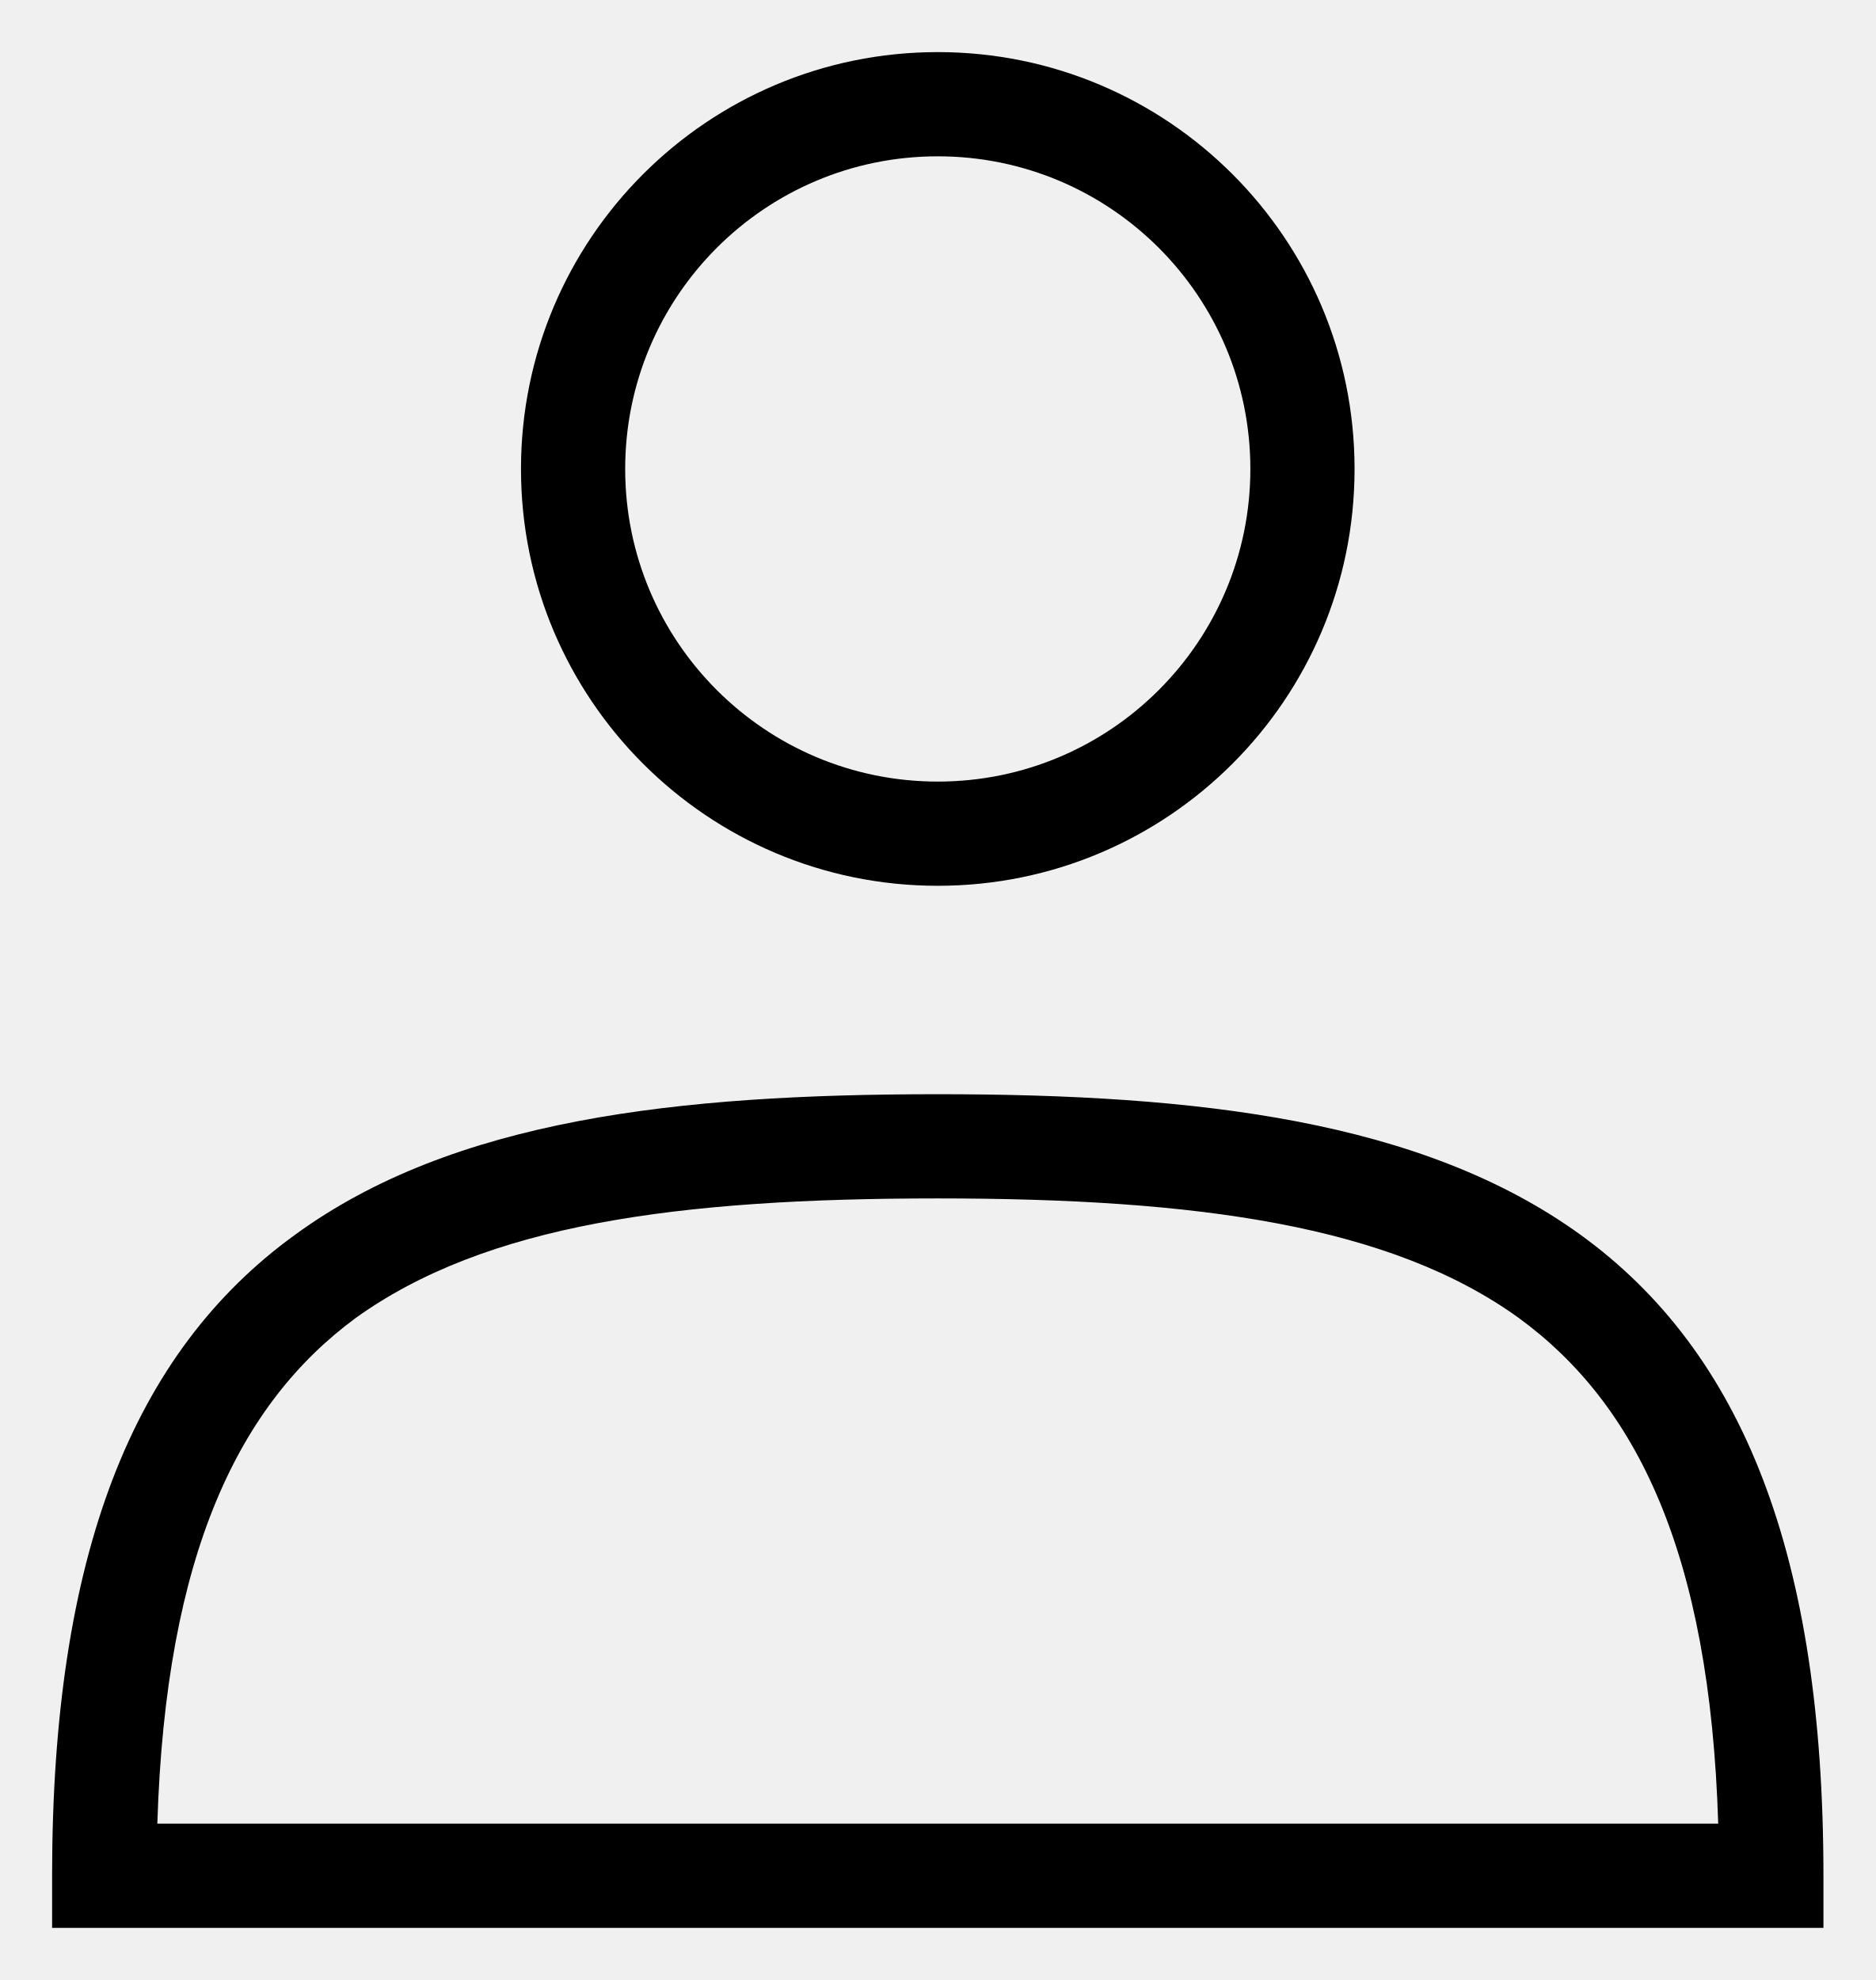
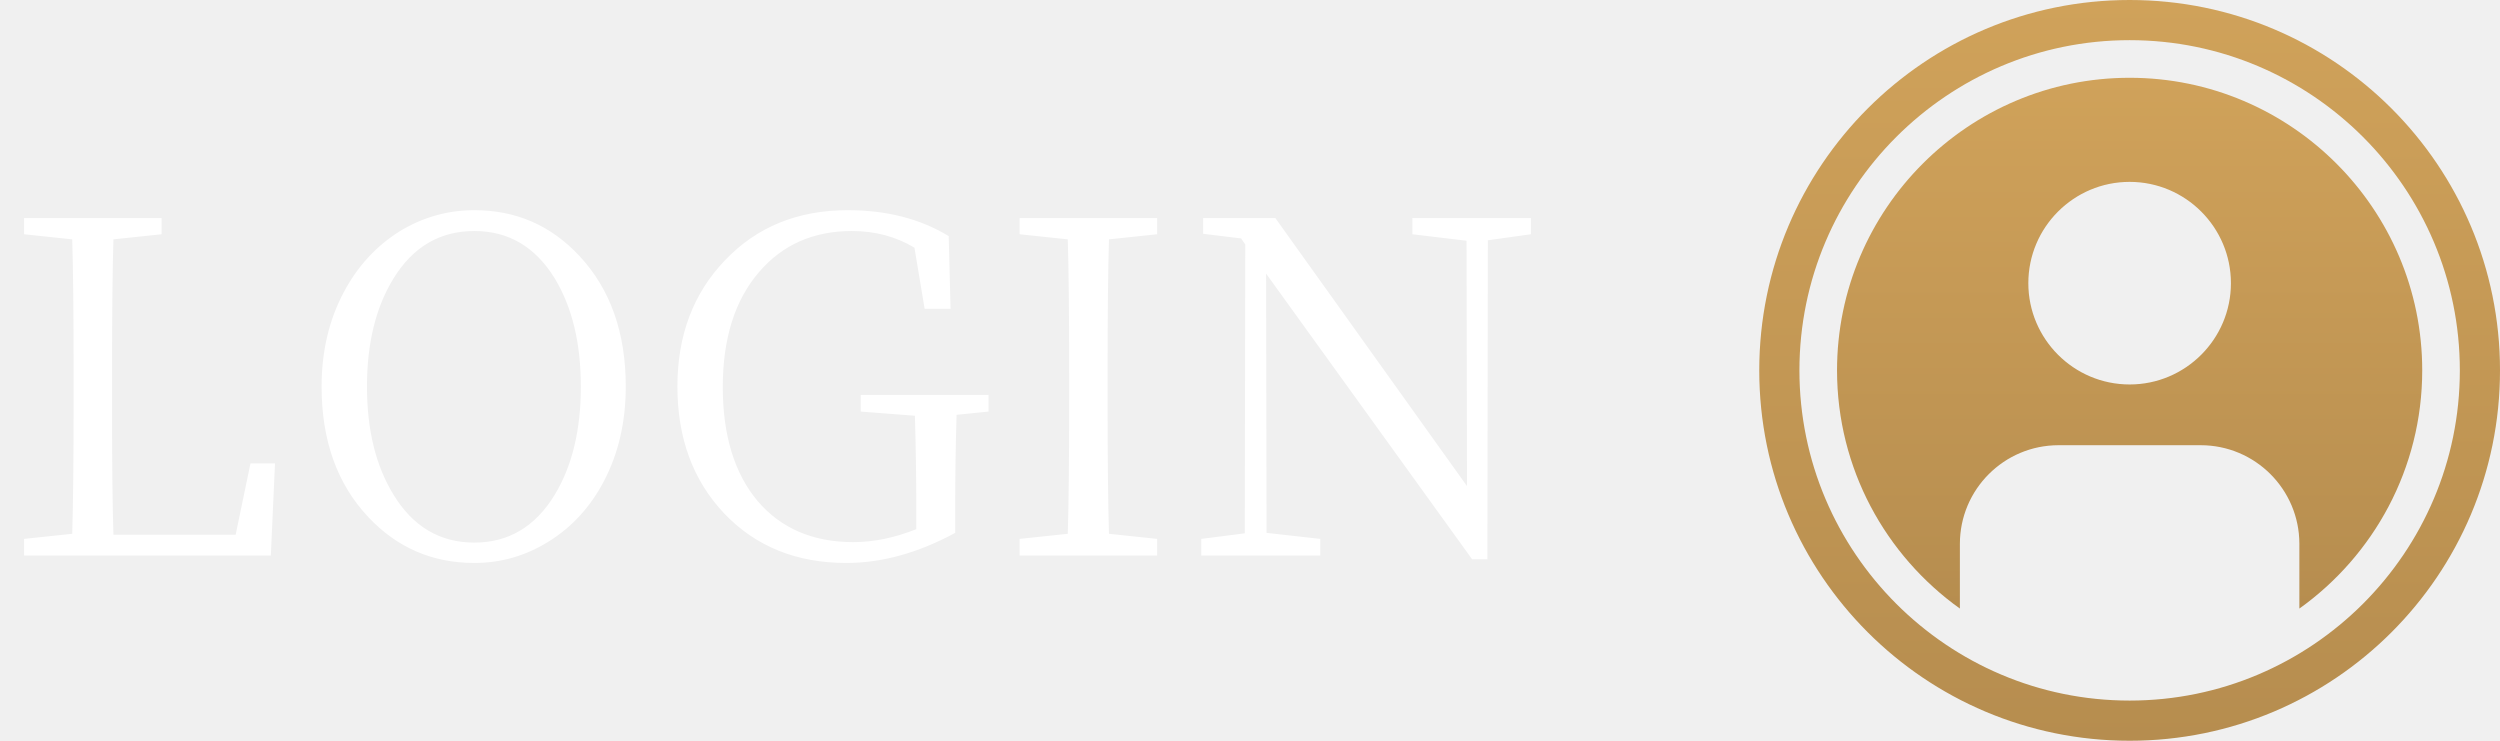
- <svg xmlns="http://www.w3.org/2000/svg" fill="none" class="icon icon-account" viewBox="0 0 18 19">
-   <path fill="currentColor" fill-rule="evenodd" d="M6 4.5a3 3 0 1 1 6 0 3 3 0 0 1-6 0m3-4a4 4 0 1 0 0 8 4 4 0 0 0 0-8m5.58 12.15c1.12.82 1.83 2.24 1.91 4.85H1.51c.08-2.6.79-4.03 1.9-4.85C4.66 11.75 6.5 11.5 9 11.5s4.35.26 5.58 1.15M9 10.5c-2.5 0-4.65.24-6.17 1.35C1.27 12.98.5 14.93.5 18v.5h17V18c0-3.07-.77-5.02-2.33-6.15-1.52-1.1-3.67-1.35-6.17-1.35" clip-rule="evenodd" />
+ <svg xmlns="http://www.w3.org/2000/svg" width="108" height="32" viewBox="0 0 108 32" fill="none">
+   <path d="M1.04 24V23.28L3.12 23.06C3.16 21.78 3.18 19.853 3.18 17.28V16.16C3.18 13.547 3.16 11.607 3.12 10.34L1.04 10.12V9.42H6.98V10.12L4.9 10.34C4.86 11.62 4.84 13.593 4.84 16.26V17.66C4.84 20.02 4.86 21.833 4.9 23.1H10.18L10.82 20.02H11.88L11.7 24H1.04ZM20.493 24.32C18.68 24.32 17.153 23.66 15.913 22.34C14.566 20.913 13.893 19.033 13.893 16.7C13.893 15.18 14.213 13.82 14.853 12.62C15.44 11.513 16.24 10.64 17.253 10C18.253 9.387 19.333 9.08 20.493 9.08C22.293 9.08 23.806 9.74 25.033 11.06C26.366 12.487 27.033 14.367 27.033 16.7C27.033 18.22 26.72 19.58 26.093 20.78C25.506 21.9 24.706 22.773 23.693 23.4C22.706 24.013 21.64 24.32 20.493 24.32ZM20.493 23.44C21.973 23.44 23.133 22.747 23.973 21.36C24.72 20.12 25.093 18.567 25.093 16.7C25.093 14.833 24.72 13.28 23.973 12.04C23.133 10.667 21.973 9.98 20.493 9.98C19 9.98 17.833 10.667 16.993 12.04C16.233 13.28 15.853 14.833 15.853 16.7C15.853 18.567 16.233 20.12 16.993 21.36C17.833 22.747 19 23.44 20.493 23.44ZM36.564 24.32C34.404 24.32 32.644 23.607 31.284 22.18C29.937 20.753 29.264 18.927 29.264 16.7C29.264 14.487 29.951 12.667 31.324 11.24C32.697 9.8 34.464 9.08 36.624 9.08C38.304 9.08 39.757 9.453 40.984 10.2L41.064 13.34H39.944L39.504 10.7C38.704 10.22 37.804 9.98 36.804 9.98C35.137 9.98 33.797 10.573 32.784 11.76C31.744 12.973 31.224 14.627 31.224 16.72C31.224 18.8 31.724 20.44 32.724 21.64C33.737 22.827 35.117 23.42 36.864 23.42C37.744 23.42 38.651 23.233 39.584 22.86V22.02C39.584 20.673 39.564 19.32 39.524 17.96L37.184 17.78V17.06H42.704V17.78L41.324 17.92C41.284 19.24 41.264 20.613 41.264 22.04V23.02C39.664 23.887 38.097 24.32 36.564 24.32ZM44.048 24V23.28L46.128 23.06C46.168 21.793 46.188 19.86 46.188 17.26V16.16C46.188 13.56 46.168 11.62 46.128 10.34L44.048 10.12V9.42H49.988V10.12L47.908 10.34C47.868 11.607 47.848 13.547 47.848 16.16V17.26C47.848 19.847 47.868 21.78 47.908 23.06L49.988 23.28V24H44.048ZM63.595 24.16L54.695 11.82L54.715 23.02L57.035 23.28V24H51.895V23.28L53.775 23.04L53.795 10.56L53.615 10.3L51.975 10.1V9.42H55.095L63.375 21L63.355 10.4L61.015 10.12V9.42H66.135V10.12L64.275 10.38L64.255 24.16H63.595Z" fill="white" />
+   <g clip-path="url(#clip0_27_96)">
+     <path d="M92 3.36C85.03 3.36 79.36 9.03 79.36 16C79.36 20.238 81.457 23.995 84.667 26.29V23.497C84.667 21.142 86.577 19.233 88.932 19.233H95.068C97.423 19.233 99.333 21.142 99.333 23.497V26.29C102.543 23.995 104.64 20.238 104.64 16C104.64 9.03 98.97 3.36 92 3.36ZM92 16.609C89.587 16.609 87.624 14.646 87.624 12.233C87.624 9.82 89.587 7.857 92 7.857C94.413 7.857 96.376 9.82 96.376 12.233C96.376 14.646 94.413 16.609 92 16.609Z" fill="url(#paint0_linear_27_96)" />
+     <path d="M92 0C83.163 0 76 7.163 76 16C76 24.837 83.163 32 92 32C100.837 32 108 24.837 108 16C108 7.163 100.837 0 92 0ZM92 30.265C84.134 30.265 77.735 23.866 77.735 16C77.735 8.134 84.134 1.735 92 1.735C99.866 1.735 106.265 8.134 106.265 16C106.265 23.866 99.866 30.265 92 30.265Z" fill="url(#paint1_linear_27_96)" />
+   </g>
+   <defs>
+     <linearGradient id="paint0_linear_27_96" x1="92" y1="3.36" x2="92" y2="26.29" gradientUnits="userSpaceOnUse">
+       <stop stop-color="#D0A25A" />
+       <stop offset="1" stop-color="#B68D4F" />
+     </linearGradient>
+     <linearGradient id="paint1_linear_27_96" x1="92" y1="0" x2="92" y2="32" gradientUnits="userSpaceOnUse">
+       <stop stop-color="#D0A25A" />
+       <stop offset="1" stop-color="#B68D4F" />
+     </linearGradient>
+     <clipPath id="clip0_27_96">
+       <rect width="32" height="32" fill="white" transform="translate(76)" />
+     </clipPath>
+   </defs>
</svg>
